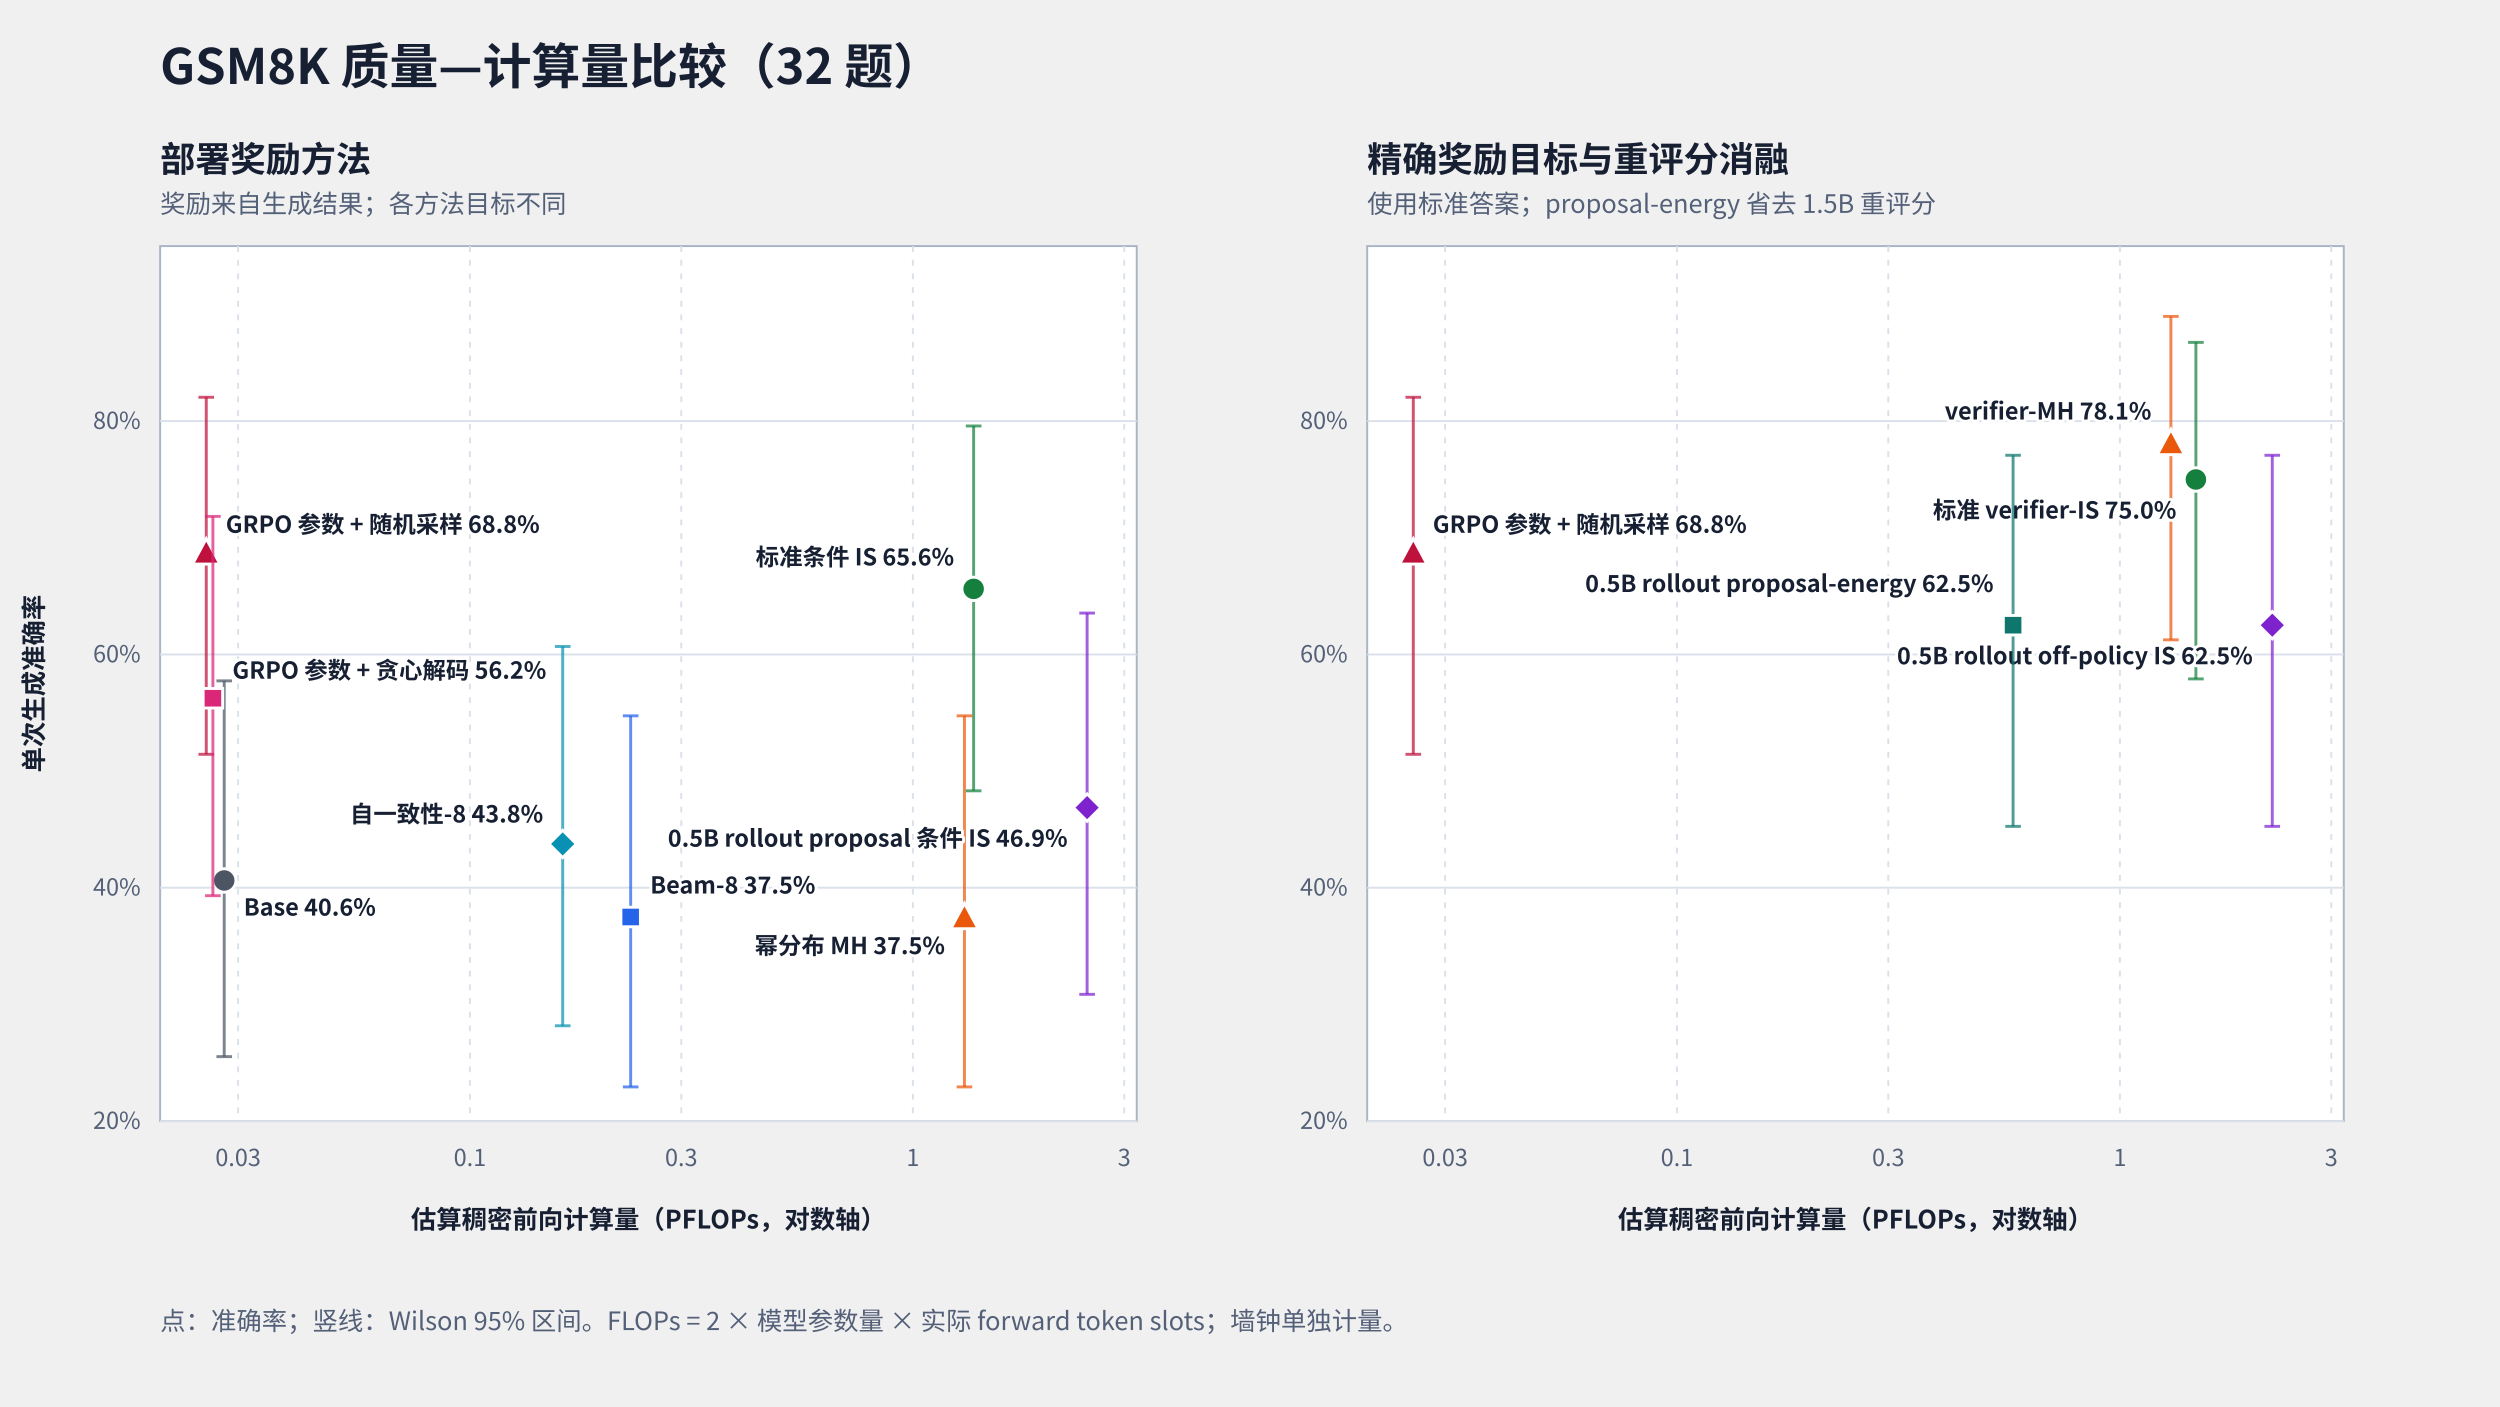
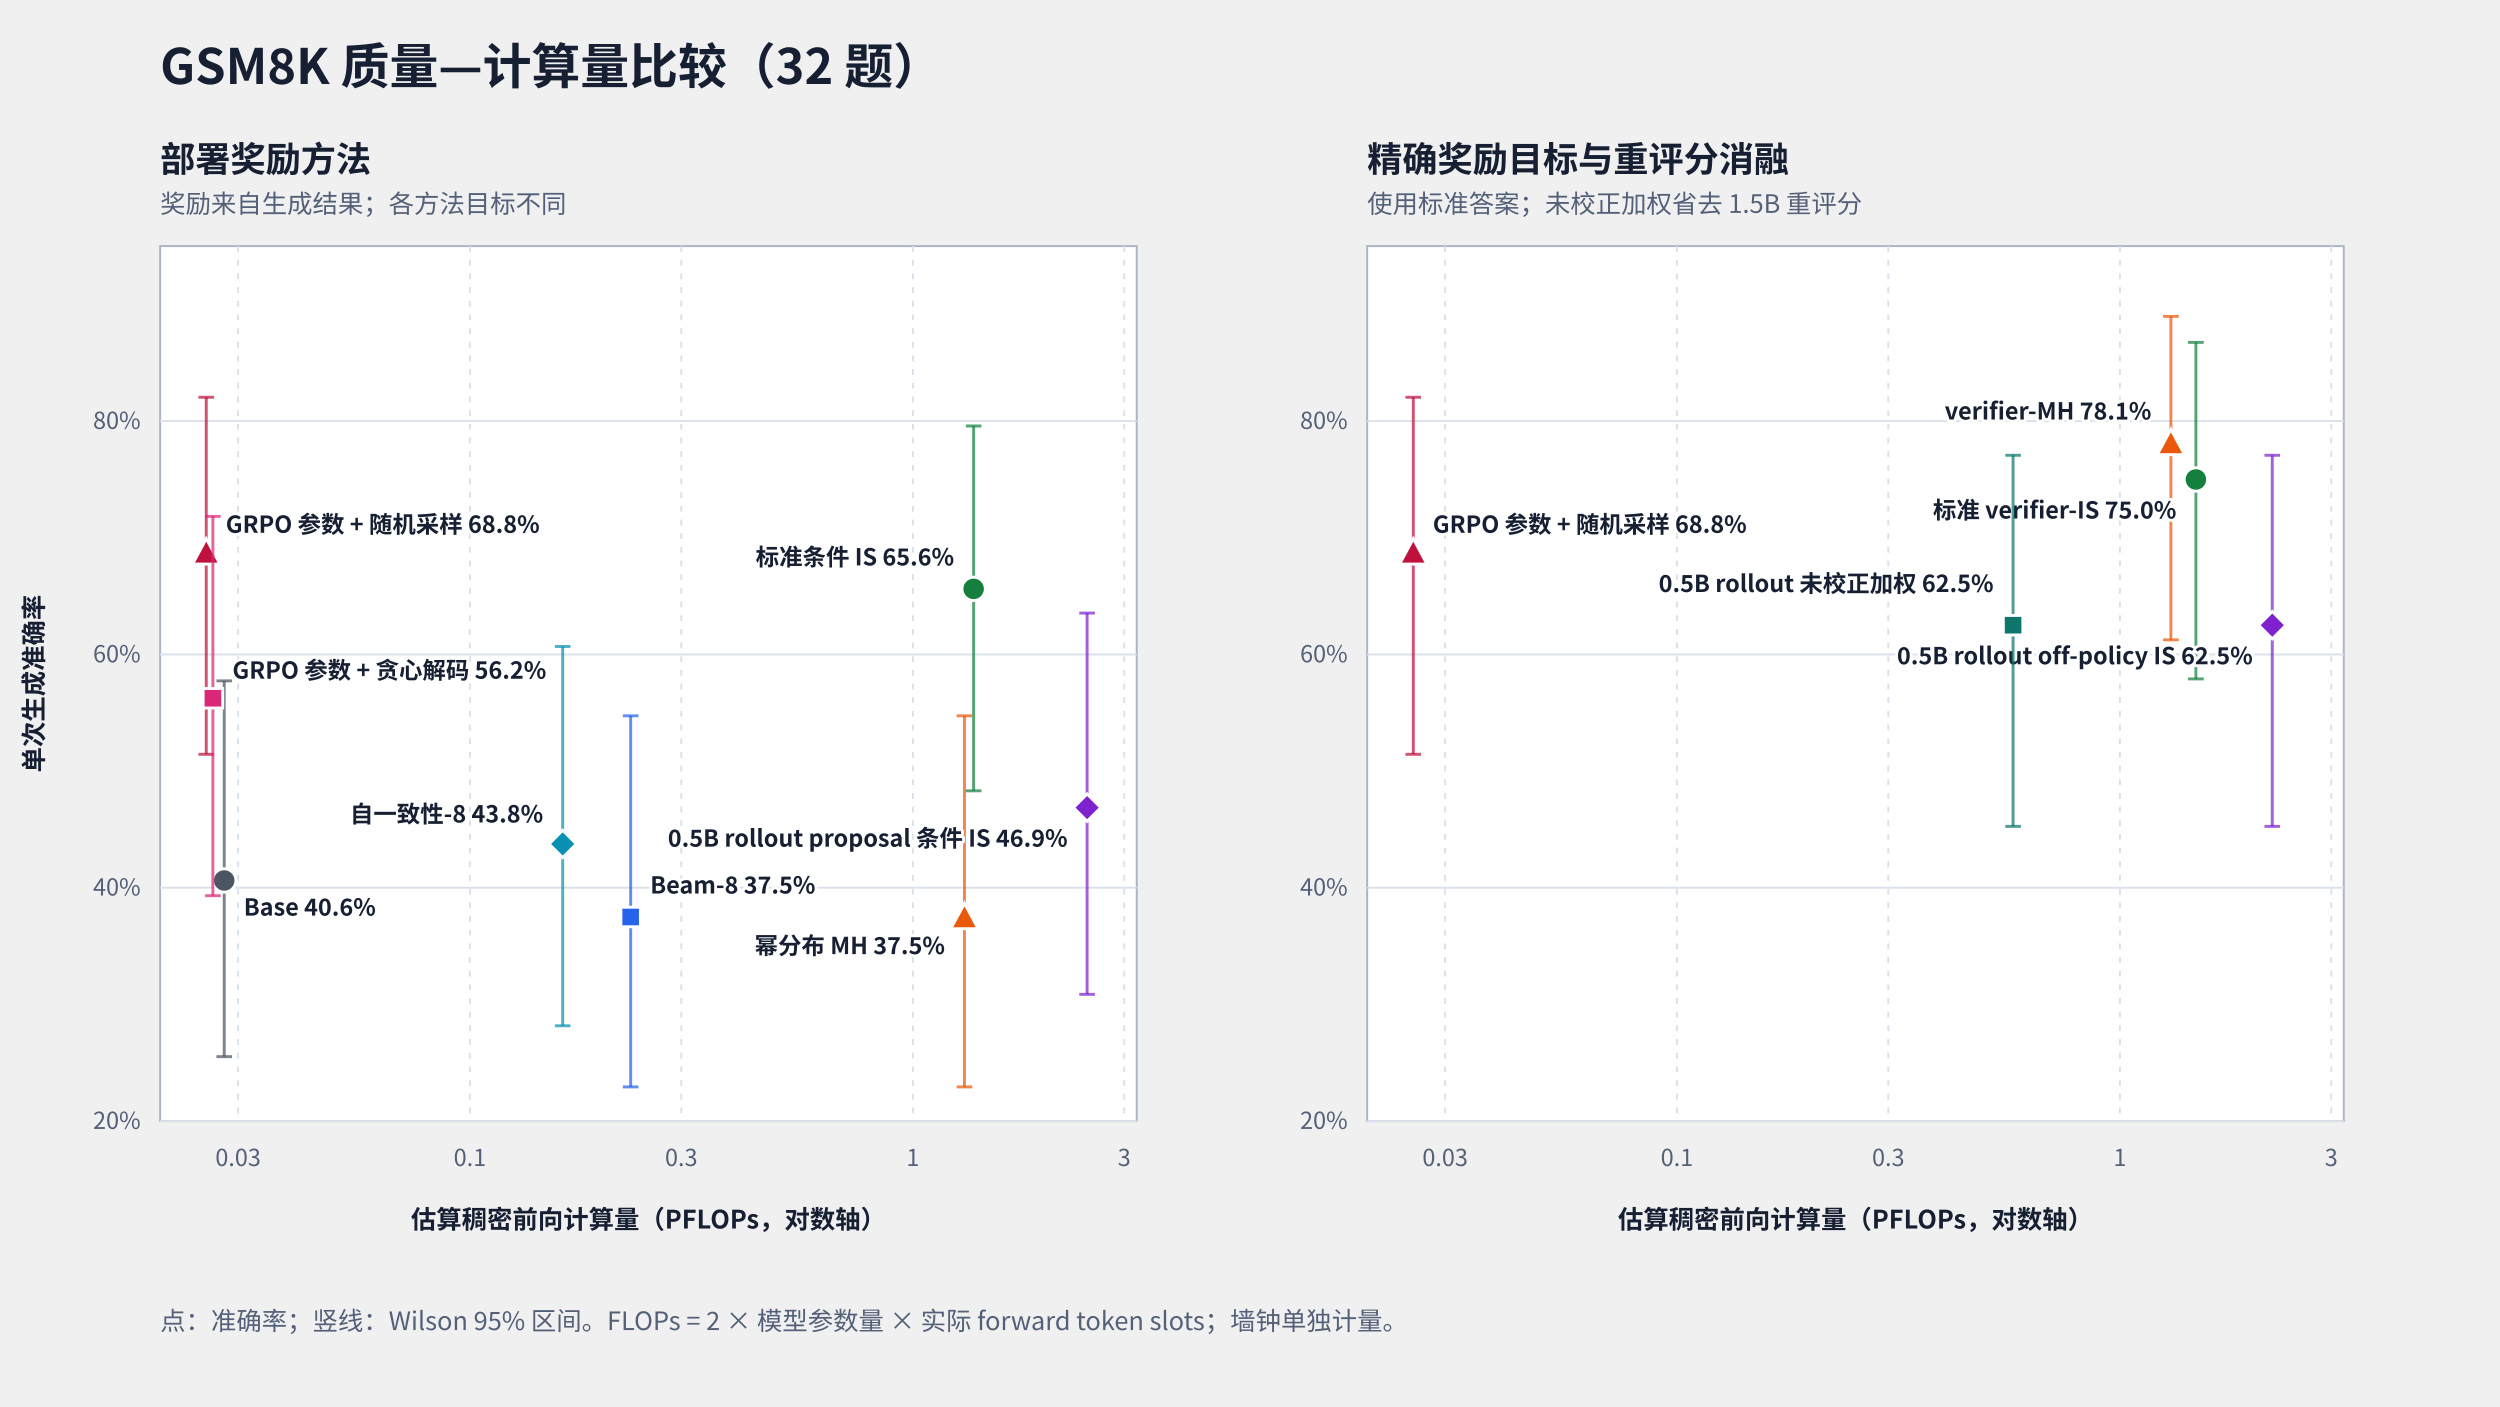
<svg xmlns="http://www.w3.org/2000/svg" width="1280" height="720" viewBox="0 0 1280 720" role="img" aria-labelledby="title desc">
  <style>
text { font-family: 'Noto Sans CJK SC', 'Microsoft YaHei', Arial, sans-serif; fill: #172033; }
.title { font-size: 25px; font-weight: 600; }
.panel-title { font-size: 18px; font-weight: 600; }
.panel-subtitle { font-size: 13px; fill: #536078; }
.frame { fill: #ffffff; stroke: #aab4c4; stroke-width: 1; }
.grid { stroke: #dbe1ea; stroke-width: 1; }
.grid.vertical { stroke-dasharray: 3 4; }
.tick { font-size: 12px; fill: #536078; }
.axis-title { font-size: 13px; font-weight: 600; }
.point-label { font-size: 12px; font-weight: 600; paint-order: stroke; stroke: #ffffff; stroke-width: 3px; stroke-linejoin: round; }
.error { stroke-width: 1.5; opacity: 0.72; }
.note { font-size: 13px; fill: #536078; }
</style>
  <text id="main-title" class="title" x="82" y="43">GSM8K 质量—计算量比较（32 题）</text>
  <text class="panel-title" x="82" y="88">部署奖励方法</text>
  <text class="panel-subtitle" x="82" y="109">奖励来自生成结果；各方法目标不同</text>
  <rect class="frame" x="82" y="126" width="500" height="448" />
  <line class="grid" x1="82" y1="574.0" x2="582" y2="574.0" />
  <text class="tick" x="72" y="578.0" text-anchor="end">20%</text>
  <line class="grid" x1="82" y1="454.5" x2="582" y2="454.5" />
  <text class="tick" x="72" y="458.5" text-anchor="end">40%</text>
  <line class="grid" x1="82" y1="335.1" x2="582" y2="335.1" />
  <text class="tick" x="72" y="339.1" text-anchor="end">60%</text>
  <line class="grid" x1="82" y1="215.6" x2="582" y2="215.6" />
  <text class="tick" x="72" y="219.6" text-anchor="end">80%</text>
  <line class="grid vertical" x1="121.9" y1="126" x2="121.9" y2="574" />
  <text class="tick" x="121.9" y="597" text-anchor="middle">0.03</text>
  <line class="grid vertical" x1="240.6" y1="126" x2="240.6" y2="574" />
  <text class="tick" x="240.6" y="597" text-anchor="middle">0.1</text>
  <line class="grid vertical" x1="348.8" y1="126" x2="348.8" y2="574" />
  <text class="tick" x="348.8" y="597" text-anchor="middle">0.3</text>
  <line class="grid vertical" x1="467.4" y1="126" x2="467.4" y2="574" />
  <text class="tick" x="467.4" y="597" text-anchor="middle">1</text>
  <line class="grid vertical" x1="575.6" y1="126" x2="575.6" y2="574" />
  <text class="tick" x="575.6" y="597" text-anchor="middle">3</text>
  <g aria-label="Base  40.6%, 0.0279 PFLOPs">
    <line class="error" x1="114.8" y1="348.6" x2="114.8" y2="541.0" stroke="#4b5563" />
    <line class="error" x1="110.8" y1="348.6" x2="118.8" y2="348.6" stroke="#4b5563" />
    <line class="error" x1="110.8" y1="541.0" x2="118.8" y2="541.0" stroke="#4b5563" />
    <circle cx="114.8" cy="450.8" r="6" fill="#4b5563" stroke="#ffffff" stroke-width="1.5" />
    <text class="point-label" x="124.8" y="468.8" text-anchor="start">Base  40.6%</text>
  </g>
  <g aria-label="Beam-8  37.5%, 0.2306 PFLOPs">
    <line class="error" x1="322.9" y1="366.5" x2="322.9" y2="556.5" stroke="#2563eb" />
    <line class="error" x1="318.9" y1="366.5" x2="326.9" y2="366.5" stroke="#2563eb" />
    <line class="error" x1="318.9" y1="556.5" x2="326.9" y2="556.5" stroke="#2563eb" />
    <rect x="317.9" y="464.5" width="10" height="10" fill="#2563eb" stroke="#ffffff" stroke-width="1.5" />
    <text class="point-label" x="332.9" y="457.5" text-anchor="start">Beam-8  37.5%</text>
  </g>
  <g aria-label="自一致性-8  43.8%, 0.1621 PFLOPs">
    <line class="error" x1="288.1" y1="331.0" x2="288.1" y2="525.2" stroke="#0891b2" />
    <line class="error" x1="284.1" y1="331.0" x2="292.1" y2="331.0" stroke="#0891b2" />
    <line class="error" x1="284.1" y1="525.2" x2="292.1" y2="525.2" stroke="#0891b2" />
    <polygon points="288.1,425.1 295.1,432.1 288.1,439.1 281.1,432.1" fill="#0891b2" stroke="#ffffff" stroke-width="1.5" />
    <text class="point-label" x="278.1" y="421.1" text-anchor="end">自一致性-8  43.8%</text>
  </g>
  <g aria-label="幂分布 MH  37.5%, 1.3077 PFLOPs">
    <line class="error" x1="493.8" y1="366.5" x2="493.8" y2="556.5" stroke="#ea580c" />
    <line class="error" x1="489.8" y1="366.5" x2="497.8" y2="366.5" stroke="#ea580c" />
    <line class="error" x1="489.8" y1="556.5" x2="497.8" y2="556.5" stroke="#ea580c" />
    <polygon points="493.8,462.5 500.8,475.5 486.8,475.5" fill="#ea580c" stroke="#ffffff" stroke-width="1.5" />
    <text class="point-label" x="483.8" y="488.5" text-anchor="end">幂分布 MH  37.5%</text>
  </g>
  <g aria-label="标准条件 IS  65.6%, 1.3706 PFLOPs">
    <line class="error" x1="498.5" y1="218.1" x2="498.5" y2="404.9" stroke="#15803d" />
    <line class="error" x1="494.5" y1="218.1" x2="502.5" y2="218.1" stroke="#15803d" />
    <line class="error" x1="494.5" y1="404.9" x2="502.5" y2="404.9" stroke="#15803d" />
    <circle cx="498.5" cy="301.5" r="6" fill="#15803d" stroke="#ffffff" stroke-width="1.5" />
    <text class="point-label" x="488.5" y="289.5" text-anchor="end">标准条件 IS  65.6%</text>
  </g>
  <g aria-label="0.5B rollout proposal 条件 IS  46.9%, 2.4724 PFLOPs">
    <line class="error" x1="556.6" y1="313.9" x2="556.6" y2="509.1" stroke="#7e22ce" />
    <line class="error" x1="552.6" y1="313.9" x2="560.6" y2="313.9" stroke="#7e22ce" />
    <line class="error" x1="552.6" y1="509.1" x2="560.6" y2="509.1" stroke="#7e22ce" />
    <polygon points="556.6,406.5 563.6,413.5 556.6,420.5 549.6,413.5" fill="#7e22ce" stroke="#ffffff" stroke-width="1.5" />
    <text class="point-label" x="546.6" y="433.5" text-anchor="end">0.5B rollout proposal 条件 IS  46.9%</text>
  </g>
  <g aria-label="GRPO 参数 + 随机采样  68.8%, 0.0254 PFLOPs">
    <line class="error" x1="105.6" y1="203.4" x2="105.6" y2="386.2" stroke="#be123c" />
    <line class="error" x1="101.6" y1="203.4" x2="109.6" y2="203.4" stroke="#be123c" />
    <line class="error" x1="101.6" y1="386.2" x2="109.6" y2="386.2" stroke="#be123c" />
    <polygon points="105.6,275.8 112.6,288.8 98.6,288.8" fill="#be123c" stroke="#ffffff" stroke-width="1.5" />
    <text class="point-label" x="115.6" y="272.8" text-anchor="start">GRPO 参数 + 随机采样  68.8%</text>
  </g>
  <g aria-label="GRPO 参数 + 贪心解码  56.2%, 0.0263 PFLOPs">
    <line class="error" x1="109.0" y1="264.4" x2="109.0" y2="458.6" stroke="#db2777" />
    <line class="error" x1="105.0" y1="264.4" x2="113.0" y2="264.4" stroke="#db2777" />
    <line class="error" x1="105.0" y1="458.6" x2="113.0" y2="458.6" stroke="#db2777" />
    <rect x="104.0" y="352.5" width="10" height="10" fill="#db2777" stroke="#ffffff" stroke-width="1.5" />
    <text class="point-label" x="119.0" y="347.5" text-anchor="start">GRPO 参数 + 贪心解码  56.2%</text>
  </g>
  <text class="axis-title" x="332.0" y="629" text-anchor="middle">估算稠密前向计算量（PFLOPs，对数轴）</text>
  <text class="panel-title" x="700" y="88">精确奖励目标与重评分消融</text>
-   <text class="panel-subtitle" x="700" y="109">使用标准答案；proposal-energy 省去 1.5B 重评分</text>
+   <text class="panel-subtitle" x="700" y="109">使用标准答案；未校正加权省去 1.5B 重评分</text>
  <rect class="frame" x="700" y="126" width="500" height="448" />
  <line class="grid" x1="700" y1="574.0" x2="1200" y2="574.0" />
  <text class="tick" x="690" y="578.0" text-anchor="end">20%</text>
  <line class="grid" x1="700" y1="454.5" x2="1200" y2="454.5" />
  <text class="tick" x="690" y="458.5" text-anchor="end">40%</text>
  <line class="grid" x1="700" y1="335.1" x2="1200" y2="335.1" />
  <text class="tick" x="690" y="339.1" text-anchor="end">60%</text>
  <line class="grid" x1="700" y1="215.6" x2="1200" y2="215.6" />
  <text class="tick" x="690" y="219.6" text-anchor="end">80%</text>
  <line class="grid vertical" x1="739.9" y1="126" x2="739.9" y2="574" />
  <text class="tick" x="739.9" y="597" text-anchor="middle">0.03</text>
  <line class="grid vertical" x1="858.6" y1="126" x2="858.6" y2="574" />
  <text class="tick" x="858.6" y="597" text-anchor="middle">0.1</text>
  <line class="grid vertical" x1="966.8" y1="126" x2="966.8" y2="574" />
  <text class="tick" x="966.8" y="597" text-anchor="middle">0.3</text>
  <line class="grid vertical" x1="1085.4" y1="126" x2="1085.4" y2="574" />
  <text class="tick" x="1085.4" y="597" text-anchor="middle">1</text>
  <line class="grid vertical" x1="1193.6" y1="126" x2="1193.6" y2="574" />
  <text class="tick" x="1193.6" y="597" text-anchor="middle">3</text>
  <g aria-label="verifier-MH  78.1%, 1.3028 PFLOPs">
    <line class="error" x1="1111.5" y1="162.0" x2="1111.5" y2="327.6" stroke="#ea580c" />
    <line class="error" x1="1107.5" y1="162.0" x2="1115.5" y2="162.0" stroke="#ea580c" />
    <line class="error" x1="1107.5" y1="327.6" x2="1115.5" y2="327.6" stroke="#ea580c" />
    <polygon points="1111.5,219.8 1118.5,232.8 1104.5,232.8" fill="#ea580c" stroke="#ffffff" stroke-width="1.5" />
    <text class="point-label" x="1101.5" y="214.8" text-anchor="end">verifier-MH  78.1%</text>
  </g>
  <g aria-label="标准 verifier-IS  75.0%, 1.4839 PFLOPs">
    <line class="error" x1="1124.3" y1="175.3" x2="1124.3" y2="347.6" stroke="#15803d" />
    <line class="error" x1="1120.3" y1="175.3" x2="1128.3" y2="175.3" stroke="#15803d" />
    <line class="error" x1="1120.3" y1="347.6" x2="1128.3" y2="347.6" stroke="#15803d" />
    <circle cx="1124.3" cy="245.5" r="6" fill="#15803d" stroke="#ffffff" stroke-width="1.5" />
    <text class="point-label" x="1114.3" y="265.5" text-anchor="end">标准 verifier-IS  75.0%</text>
  </g>
  <g aria-label="0.5B rollout off-policy IS  62.5%, 2.2077 PFLOPs">
    <line class="error" x1="1163.4" y1="233.1" x2="1163.4" y2="423.1" stroke="#7e22ce" />
    <line class="error" x1="1159.4" y1="233.1" x2="1167.4" y2="233.1" stroke="#7e22ce" />
    <line class="error" x1="1159.4" y1="423.1" x2="1167.4" y2="423.1" stroke="#7e22ce" />
    <polygon points="1163.4,313.1 1170.4,320.1 1163.4,327.1 1156.4,320.1" fill="#7e22ce" stroke="#ffffff" stroke-width="1.5" />
    <text class="point-label" x="1153.4" y="340.1" text-anchor="end">0.5B rollout off-policy IS  62.5%</text>
  </g>
  <g aria-label="GRPO 参数 + 随机采样  68.8%, 0.0254 PFLOPs">
    <line class="error" x1="723.6" y1="203.4" x2="723.6" y2="386.2" stroke="#be123c" />
    <line class="error" x1="719.6" y1="203.4" x2="727.6" y2="203.4" stroke="#be123c" />
    <line class="error" x1="719.6" y1="386.2" x2="727.6" y2="386.2" stroke="#be123c" />
    <polygon points="723.6,275.8 730.6,288.8 716.6,288.8" fill="#be123c" stroke="#ffffff" stroke-width="1.5" />
    <text class="point-label" x="733.6" y="272.8" text-anchor="start">GRPO 参数 + 随机采样  68.8%</text>
  </g>
-   <g aria-label="0.5B rollout proposal-energy  62.5%, 0.5740 PFLOPs">
+   <g aria-label="0.5B rollout 未校正加权  62.5%, 0.5740 PFLOPs">
    <line class="error" x1="1030.7" y1="233.1" x2="1030.7" y2="423.1" stroke="#0f766e" />
    <line class="error" x1="1026.7" y1="233.1" x2="1034.7" y2="233.1" stroke="#0f766e" />
    <line class="error" x1="1026.7" y1="423.1" x2="1034.7" y2="423.1" stroke="#0f766e" />
    <rect x="1025.7" y="315.1" width="10" height="10" fill="#0f766e" stroke="#ffffff" stroke-width="1.5" />
-     <text class="point-label" x="1020.7" y="303.1" text-anchor="end">0.5B rollout proposal-energy  62.5%</text>
+     <text class="point-label" x="1020.7" y="303.1" text-anchor="end">0.5B rollout 未校正加权  62.5%</text>
  </g>
  <text class="axis-title" x="950.0" y="629" text-anchor="middle">估算稠密前向计算量（PFLOPs，对数轴）</text>
  <text class="axis-title" x="22" y="350.0" text-anchor="middle" transform="rotate(-90 22 350.0)">单次生成准确率</text>
  <text class="note" x="82" y="681">点：准确率；竖线：Wilson 95% 区间。FLOPs = 2 × 模型参数量 × 实际 forward token slots；墙钟单独计量。</text>
</svg>
